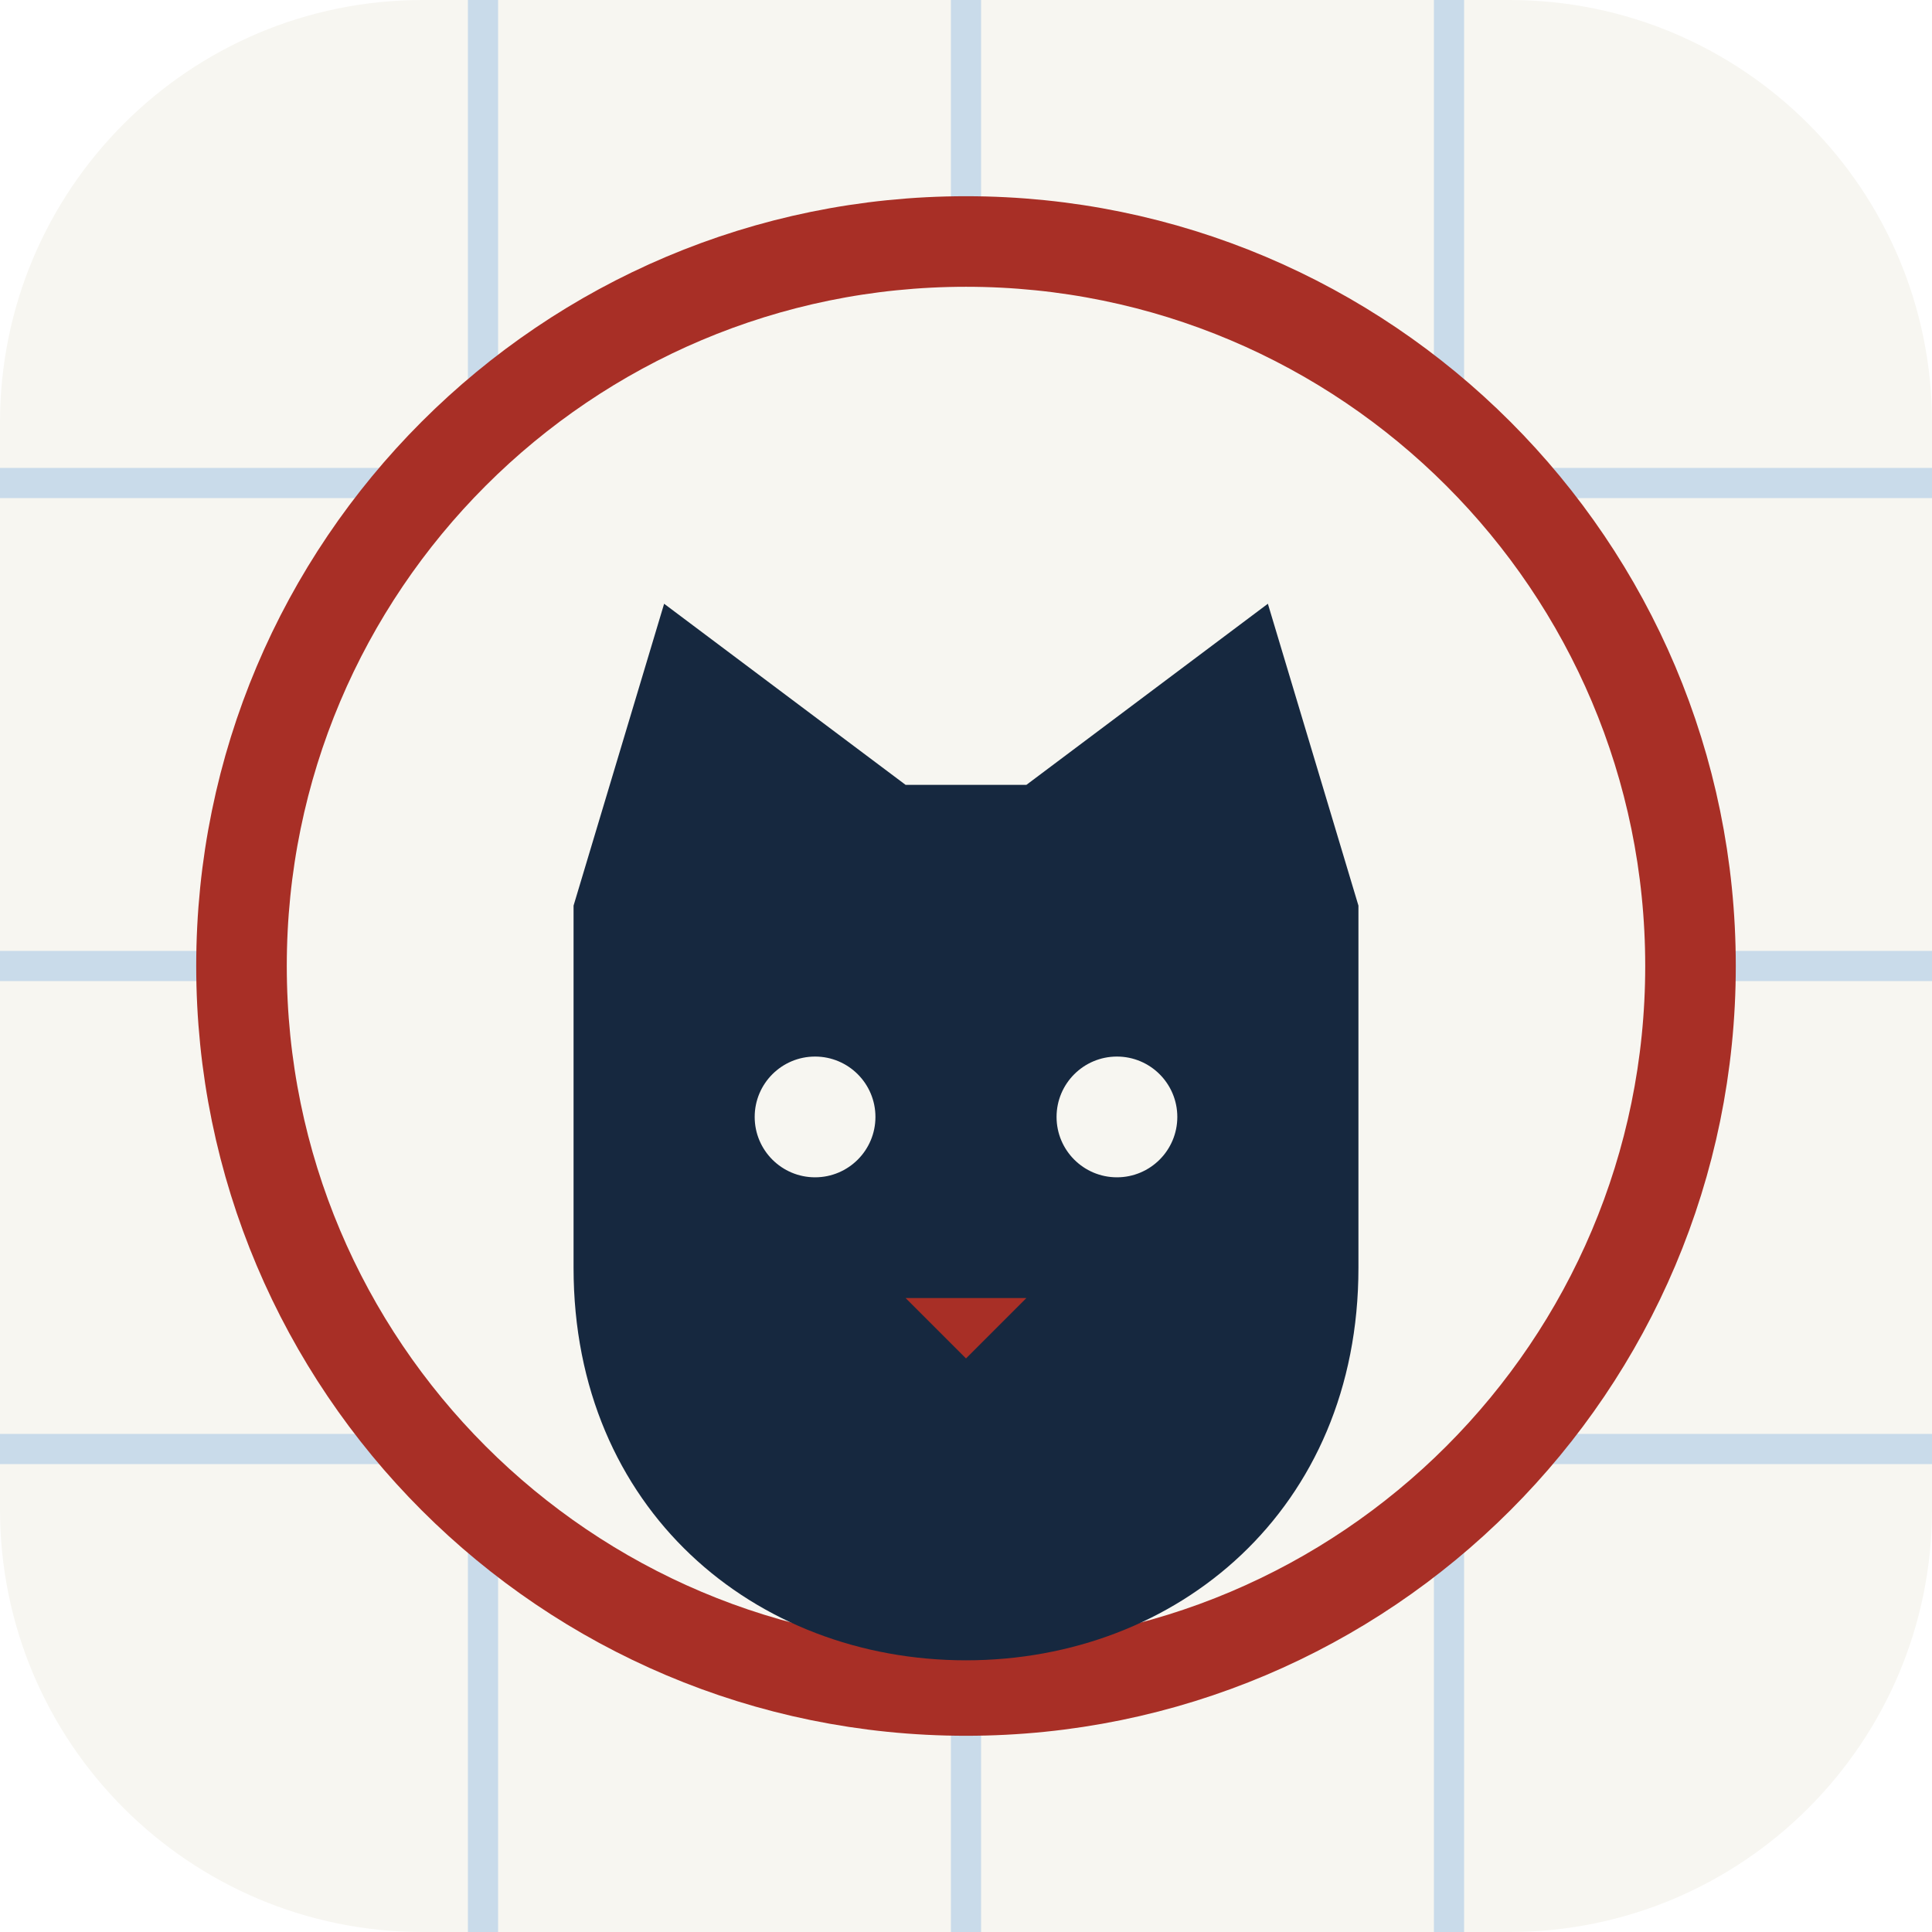
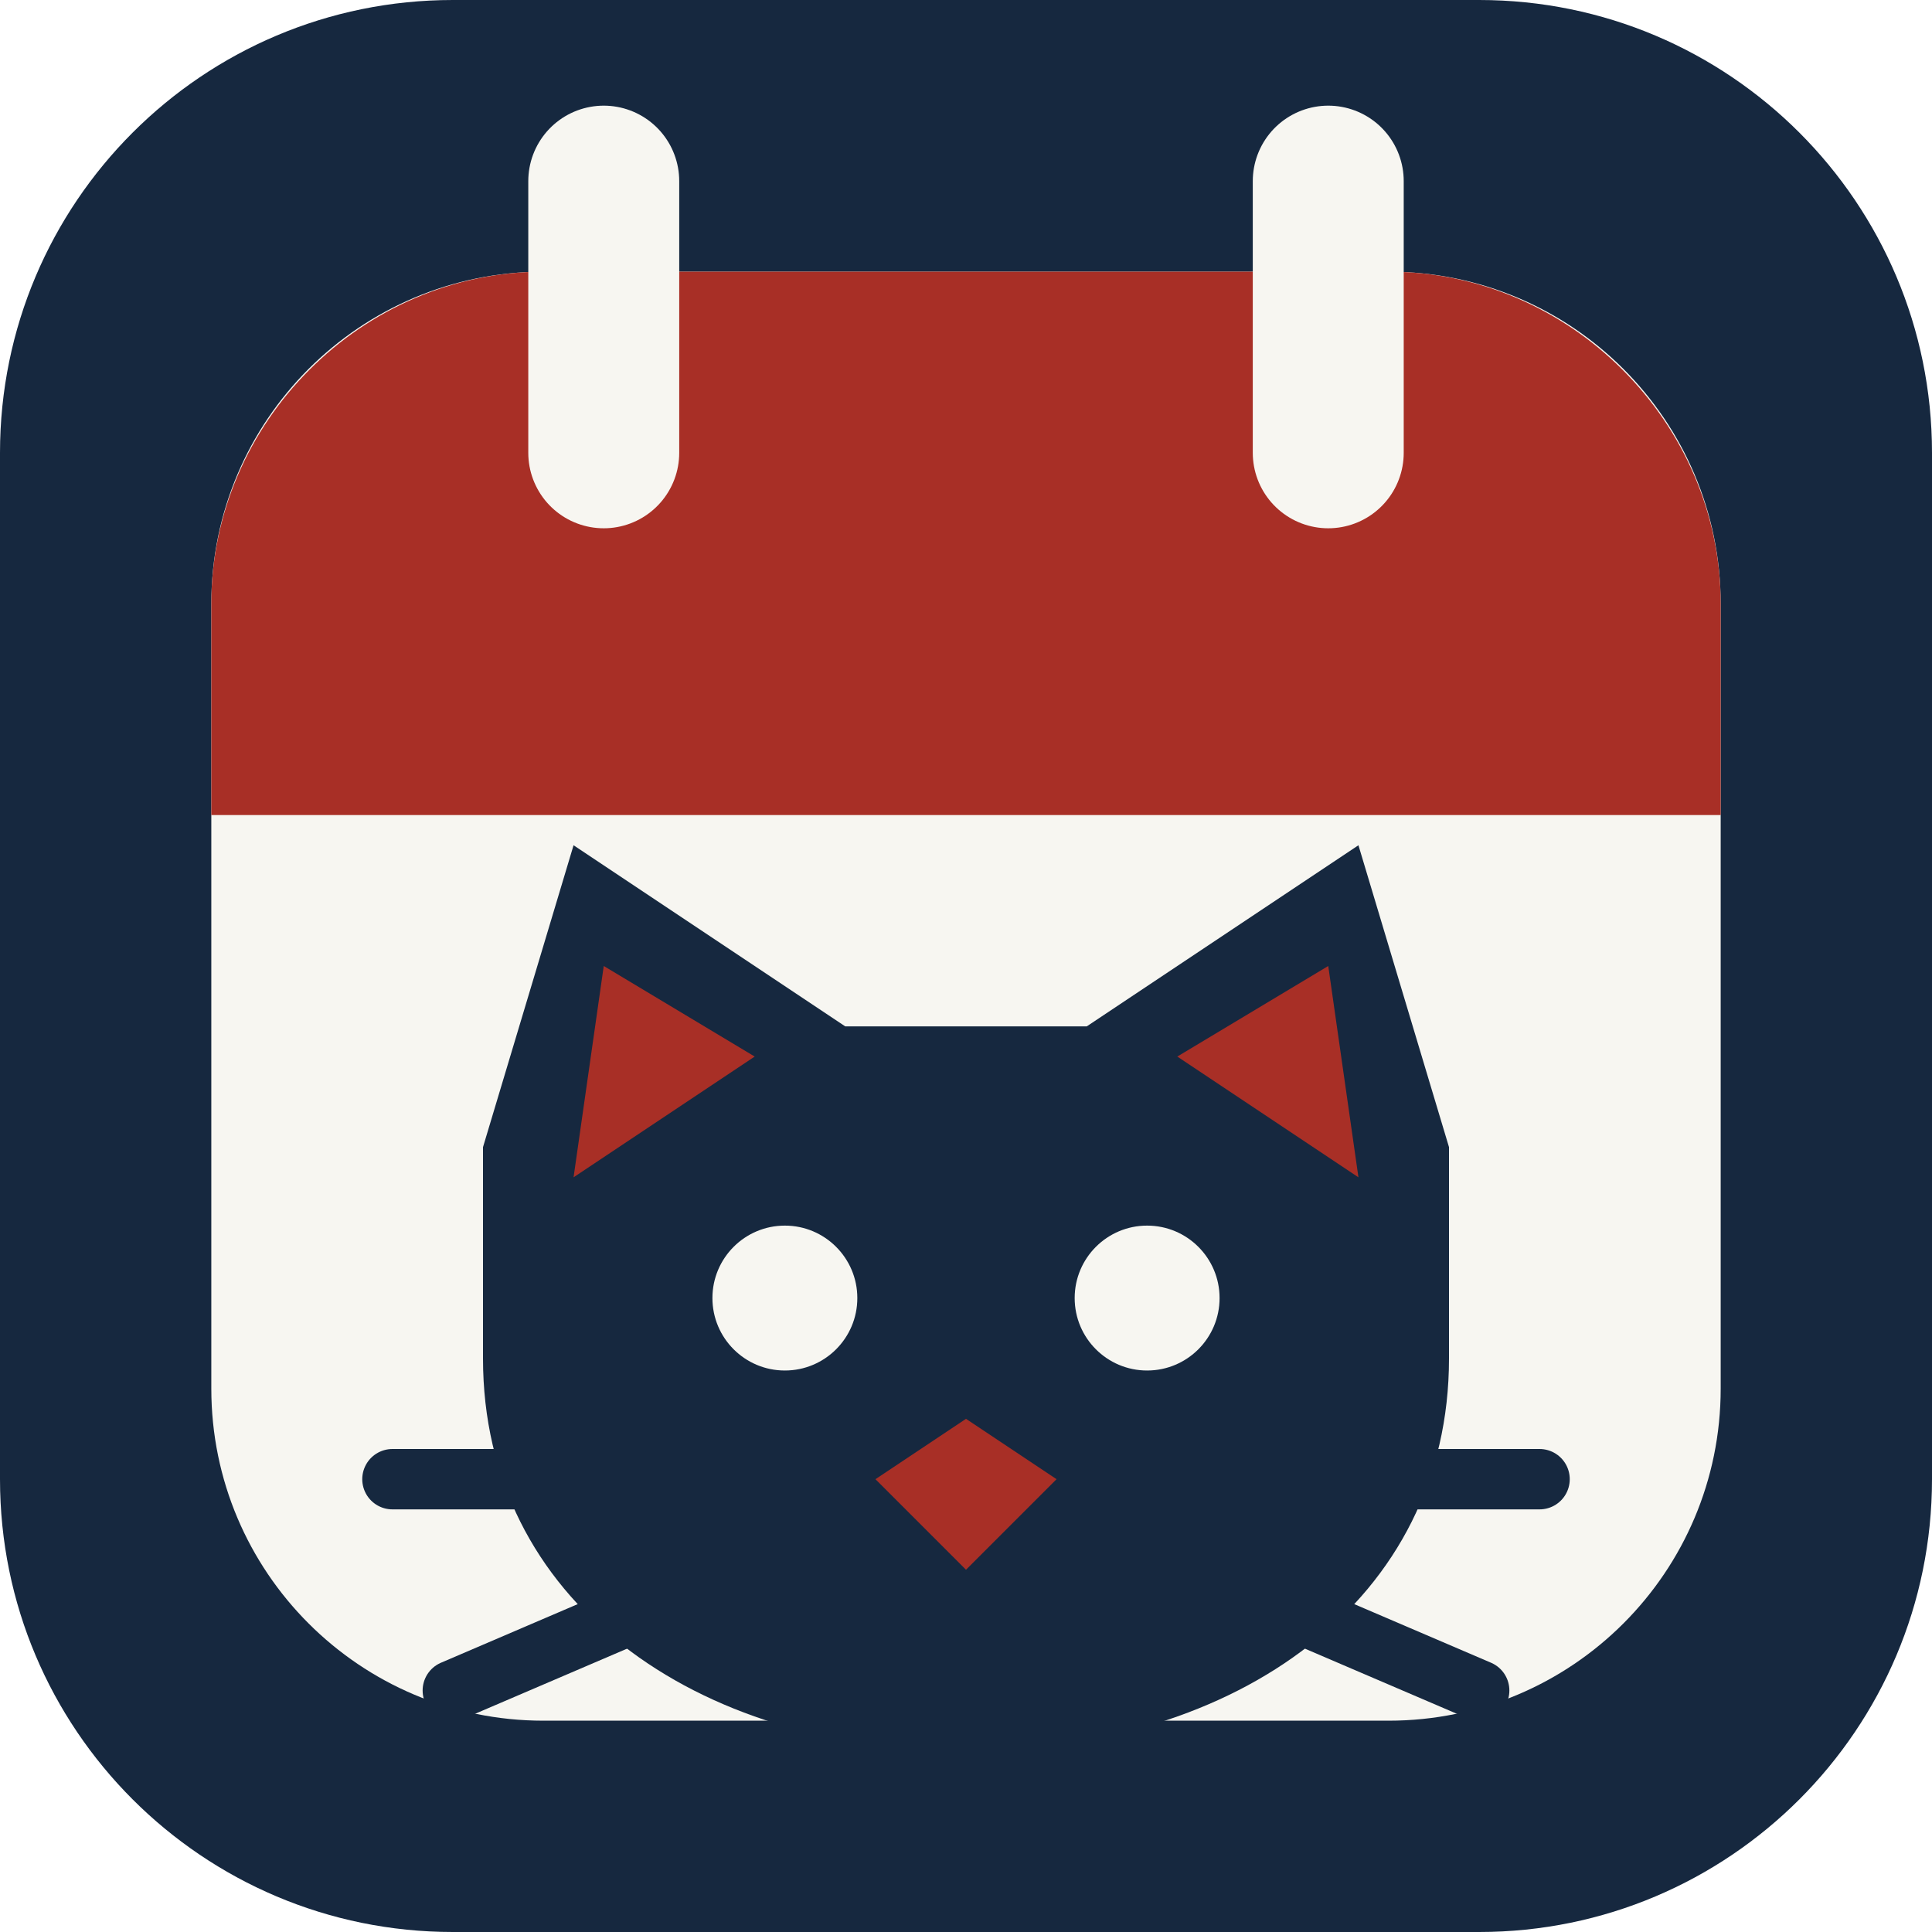
<svg xmlns="http://www.w3.org/2000/svg" viewBox="0 0 64 64">
-   <rect width="64" height="64" rx="14" fill="#f7f6f1" />
-   <path d="M0 16h64M0 32h64M0 48h64M16 0v64M32 0v64M48 0v64" stroke="#c9dbea" stroke-width="1" />
-   <circle cx="32" cy="32" r="24" fill="#f7f6f1" stroke="#a82f26" stroke-width="3" />
-   <path d="M19 30l3-10 8 6h4l8-6 3 10v12c0 8-6 13-13 13s-13-5-13-13V30z" fill="#16283f" />
-   <circle cx="27" cy="37" r="2" fill="#f7f6f1" />
-   <circle cx="37" cy="37" r="2" fill="#f7f6f1" />
-   <path d="M30 43h4l-2 2z" fill="#a82f26" />
+   <rect width="64" height="64" rx="15" fill="#16283f" />
+   <rect x="7" y="9" width="50" height="48" rx="11" fill="#f7f6f1" />
+   <path d="M7 20c0-6 5-11 11-11h28c6 0 11 5 11 11v7H7z" fill="#a82f26" />
+   <path d="M20 6v9M44 6v9" stroke="#f7f6f1" stroke-width="5" stroke-linecap="round" />
+   <path d="m16 38 3-10 9 6h8l9-6 3 10v7c0 8-7 13-16 13s-16-5-16-13z" fill="#16283f" />
+   <path d="m20 32 5 3-6 4zM44 32l-5 3 6 4z" fill="#a82f26" />
+   <circle cx="26" cy="43" r="2.4" fill="#f7f6f1" />
+   <circle cx="38" cy="43" r="2.4" fill="#f7f6f1" />
+   <path d="m29 49 3-2 3 2-3 3z" fill="#a82f26" />
+   <path d="M21 49h-8M43 49h8M22 53l-7 3M42 53l7 3" stroke="#16283f" stroke-width="2" stroke-linecap="round" />
</svg>
